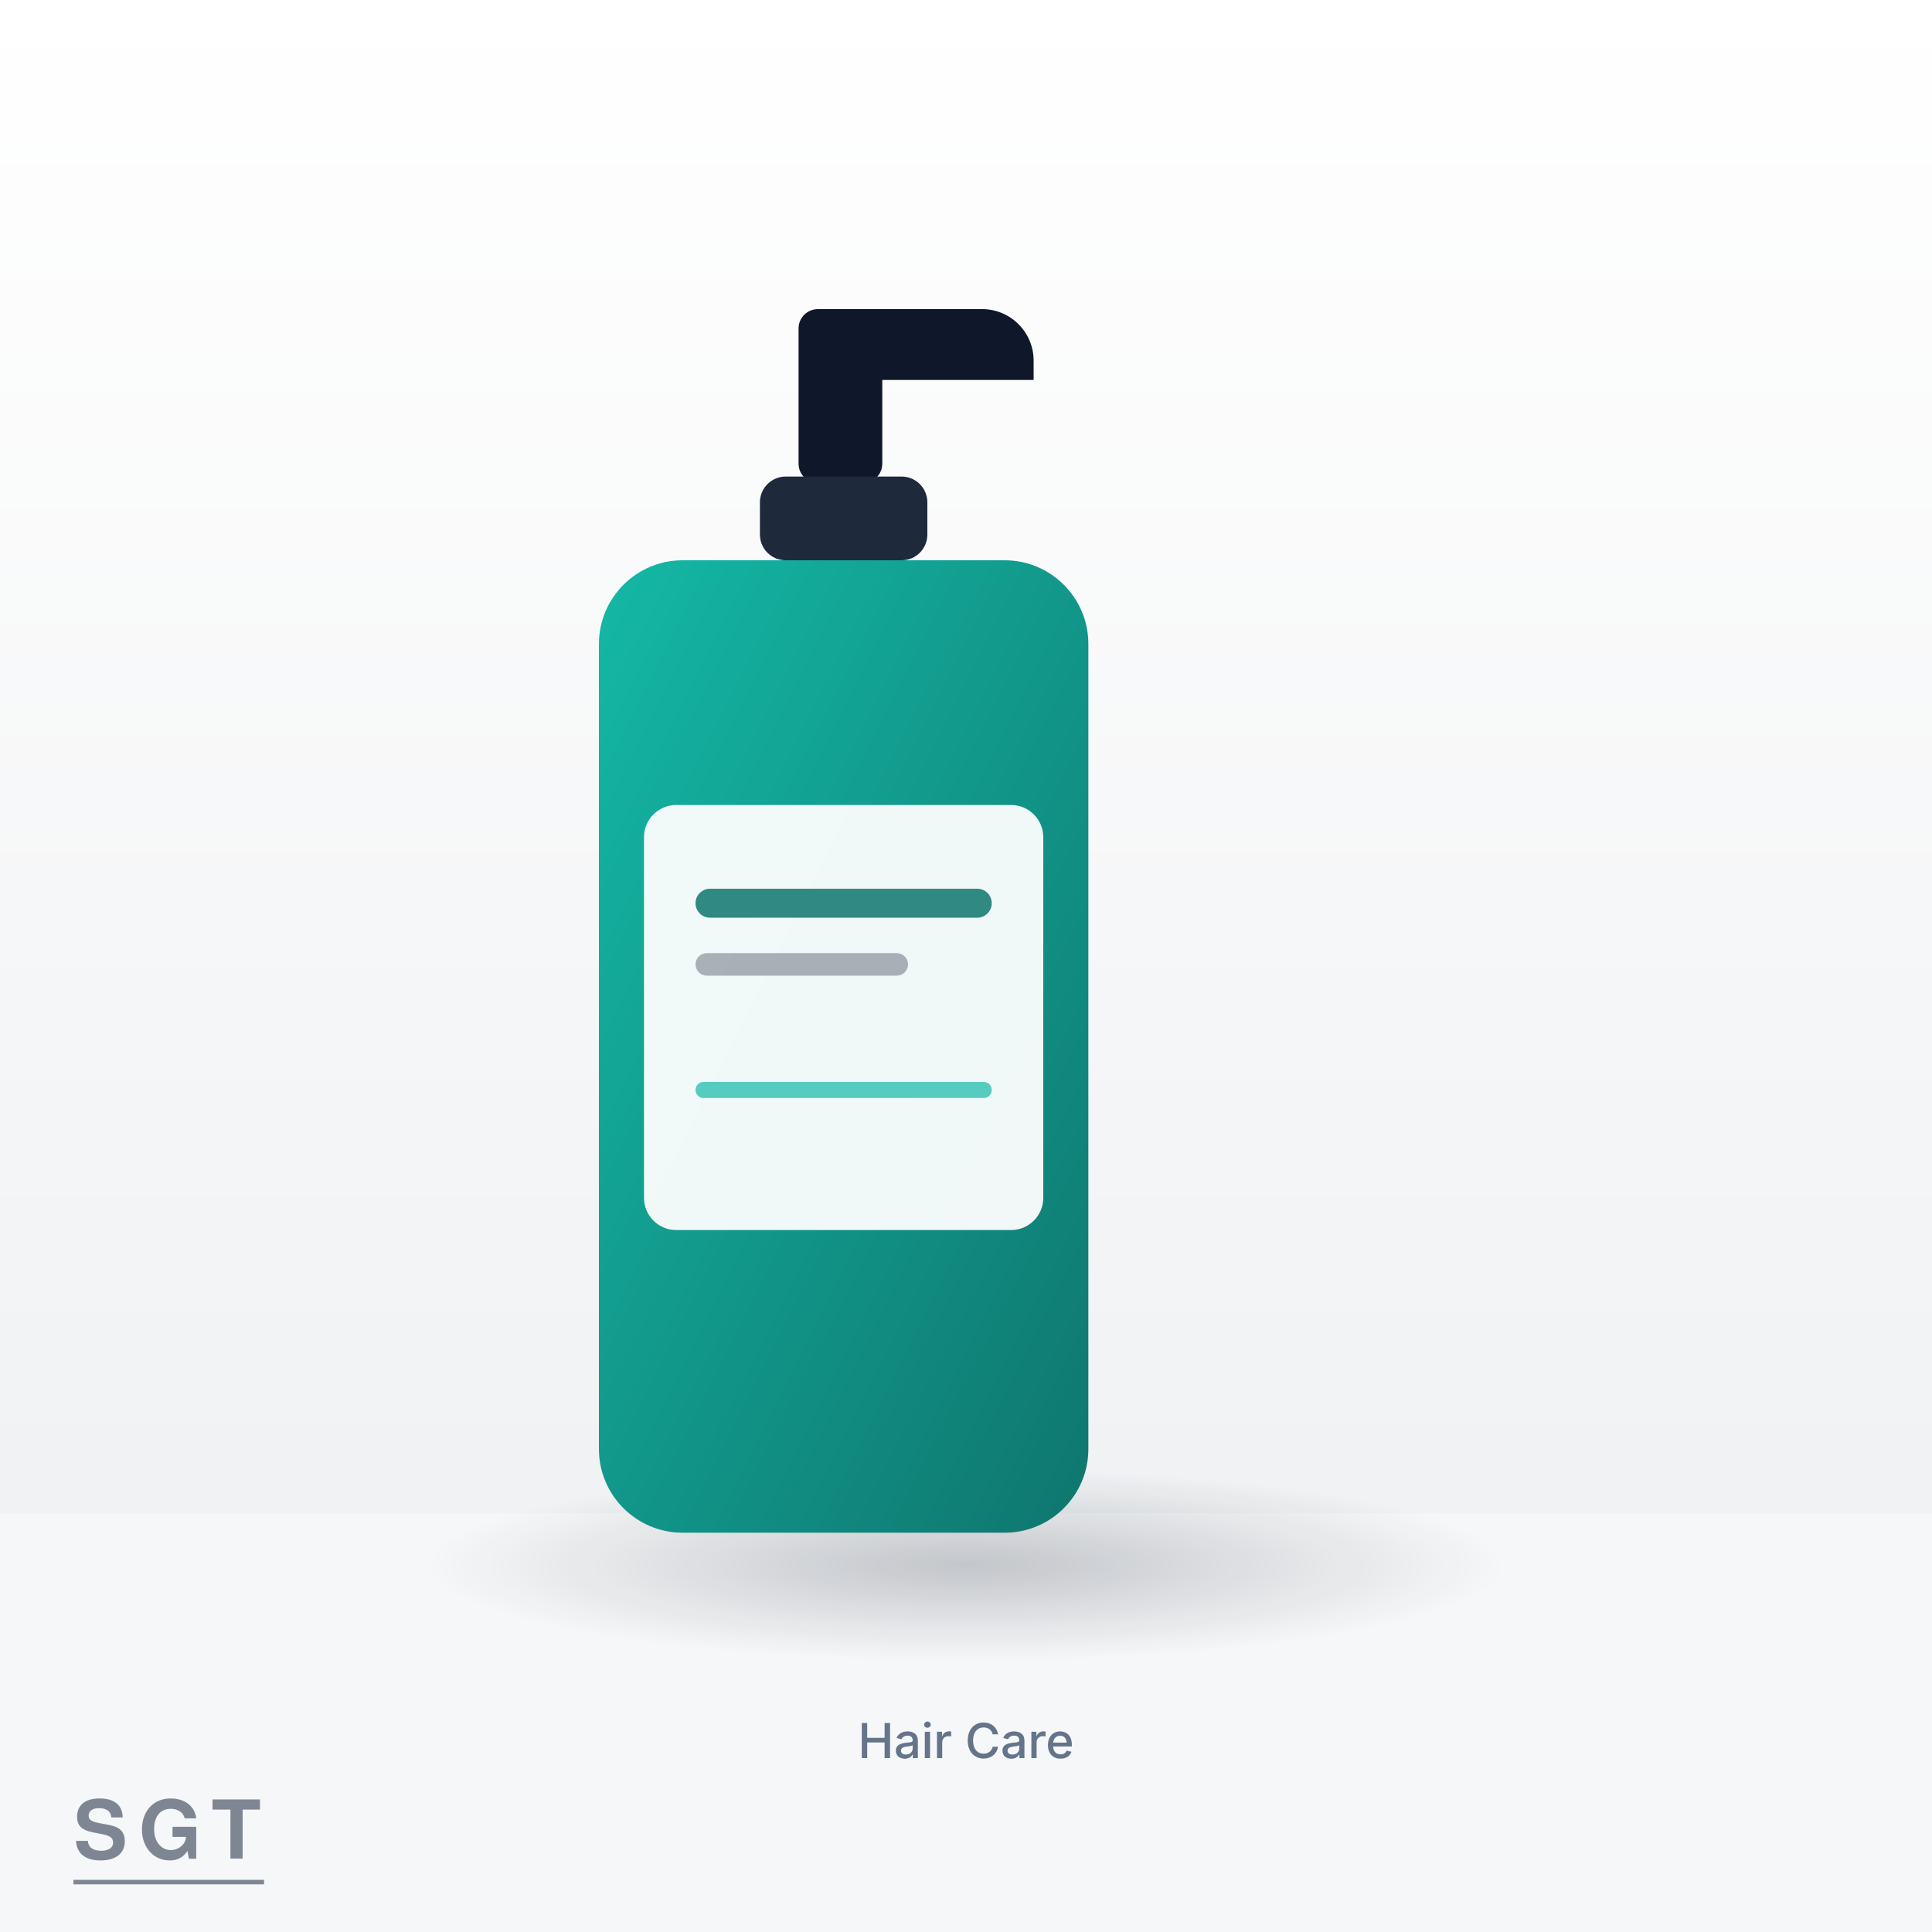
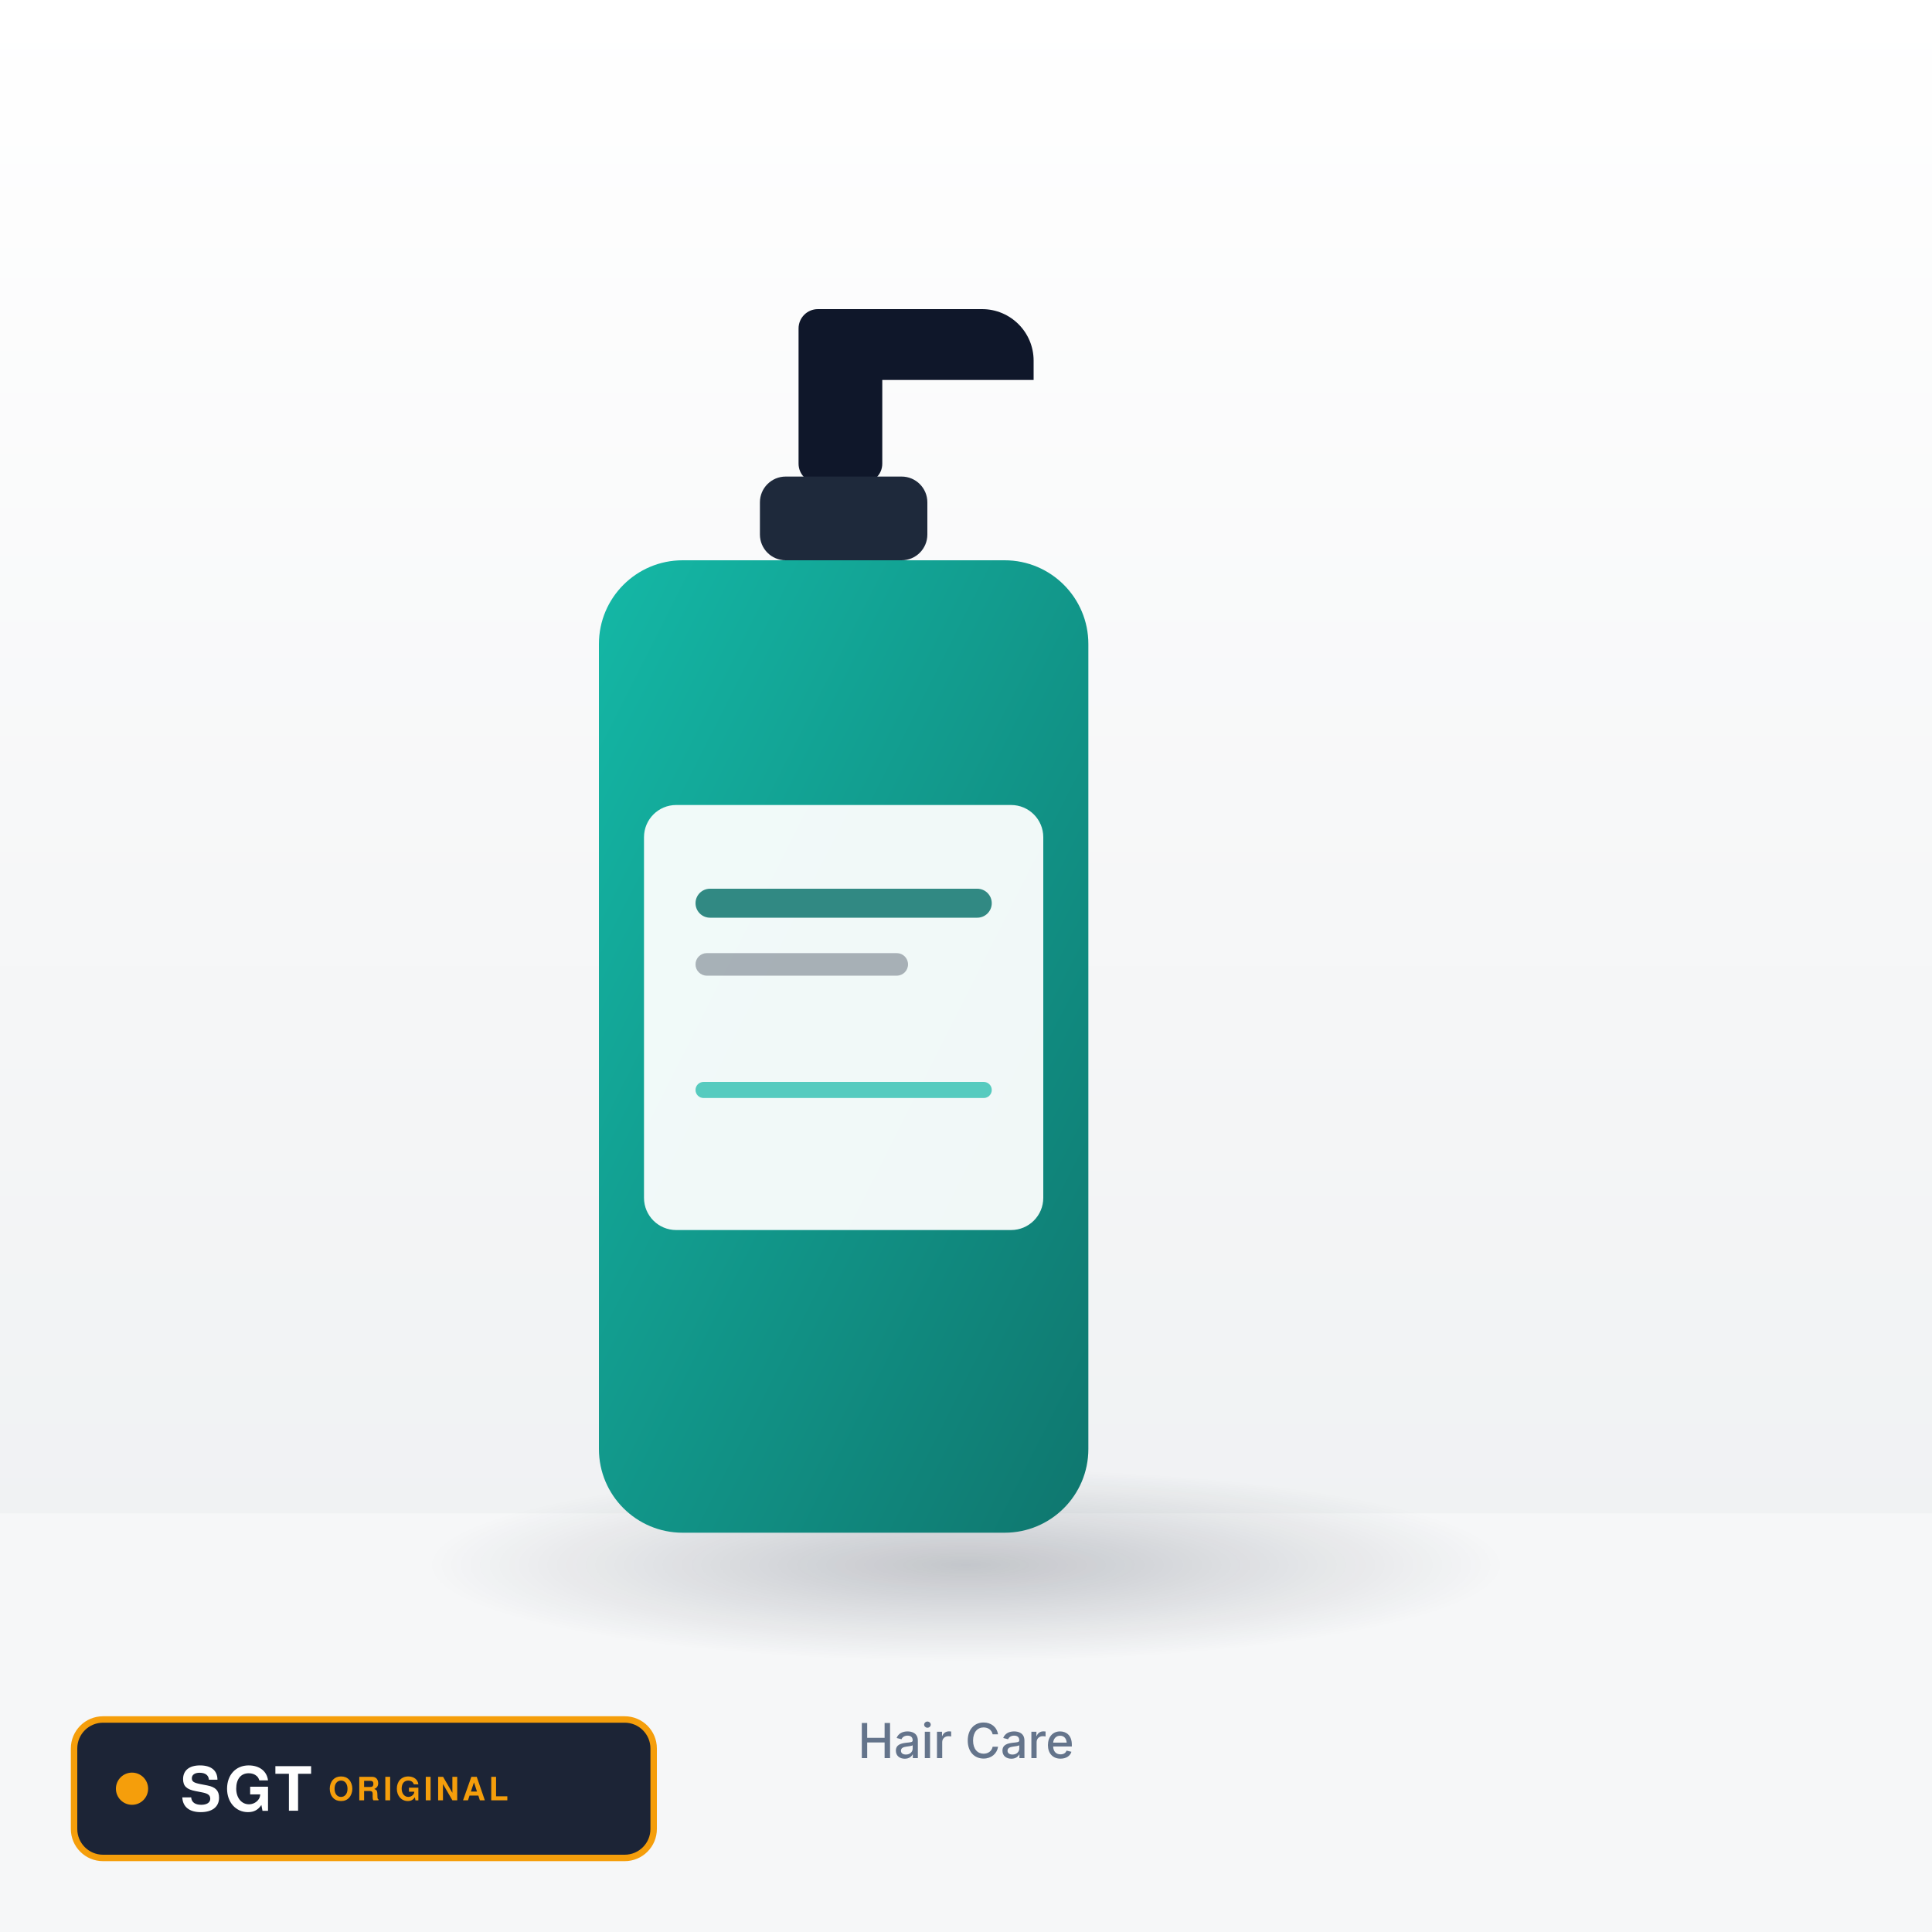
<svg xmlns="http://www.w3.org/2000/svg" viewBox="0 0 600 600" width="600" height="600" role="img" aria-label="Hair Care — Professional Supplies">
  <defs>
    <linearGradient id="bg" x1="0" y1="0" x2="0" y2="1">
      <stop offset="0%" stop-color="#ffffff" />
      <stop offset="100%" stop-color="#eceef0" />
    </linearGradient>
    <linearGradient id="body" x1="0" y1="0" x2="1" y2="1">
      <stop offset="0%" stop-color="#14b8a6" />
      <stop offset="100%" stop-color="#0f766e" />
    </linearGradient>
    <linearGradient id="stroke" x1="0" y1="0" x2="1" y2="1">
      <stop offset="0%" stop-color="#14b8a6" />
      <stop offset="100%" stop-color="#0f766e" />
    </linearGradient>
    <radialGradient id="shadow" cx="50%" cy="50%">
      <stop offset="0%" stop-color="#0f172a" stop-opacity="0.22" />
      <stop offset="100%" stop-color="#0f172a" stop-opacity="0" />
    </radialGradient>
  </defs>
  <rect width="600" height="600" fill="url(#bg)" />
  <rect y="470" width="600" height="130" fill="#f6f7f8" />
  <ellipse cx="300" cy="486" rx="168" ry="30" fill="url(#shadow)" />
  <g transform="translate(300 300) rotate(0) scale(1) translate(-300 -300)">
    <rect x="248" y="96" width="26" height="54" rx="6" fill="#0f172a" />
    <path d="M261 96h44a16 16 0 0 1 16 16v6h-60z" fill="#0f172a" />
    <rect x="236" y="148" width="52" height="26" rx="8" fill="#1e293b" />
    <path d="M212 174h100a26 26 0 0 1 26 26v250a26 26 0 0 1-26 26H212a26 26 0 0 1-26-26V200a26 26 0 0 1 26-26z" fill="url(#body)" />
    <rect x="200" y="250" width="124" height="132" rx="10" fill="#ffffff" opacity="0.94" />
    <rect x="216" y="276" width="92" height="9" rx="4.5" fill="#0f766e" opacity="0.85" />
    <rect x="216" y="296" width="66" height="7" rx="3.5" fill="#1e293b" opacity="0.35" />
    <rect x="216" y="336" width="92" height="5" rx="2.5" fill="#14b8a6" opacity="0.7" />
  </g>
  <text x="300" y="546" font-family="ui-sans-serif,system-ui,-apple-system,sans-serif" font-size="15" font-weight="500" fill="#64748b" text-anchor="middle">Hair Care</text>
-   <g id="sgt-mark" opacity="0.62">
-     <text x="22.8" y="577.2" fill="#334155" font-family="Helvetica Neue, Helvetica, Arial, sans-serif" font-size="25.2" font-weight="600" letter-spacing="3.53">SGT</text>
-     <rect x="22.8" y="583.8" width="59.2" height="1.4" fill="#334155" />
+   <g id="sgt-brand-tag">
+     <rect x="23" y="534" width="180" height="43" rx="9" fill="#0f172a" fill-opacity="0.94" stroke="#f59e0b" stroke-width="2" />
+     <circle cx="41" cy="555.5" r="5" fill="#f59e0b" />
+     <text x="56" y="562.34" fill="#ffffff" font-family="Helvetica Neue, Helvetica, Arial, sans-serif" font-weight="700" font-size="19" letter-spacing="1.14">SGT</text>
+     <text x="102" y="559.1" fill="#f59e0b" font-family="Helvetica Neue, Helvetica, Arial, sans-serif" font-weight="600" font-size="10" letter-spacing="1.00">ORIGINAL</text>
  </g>
</svg>
